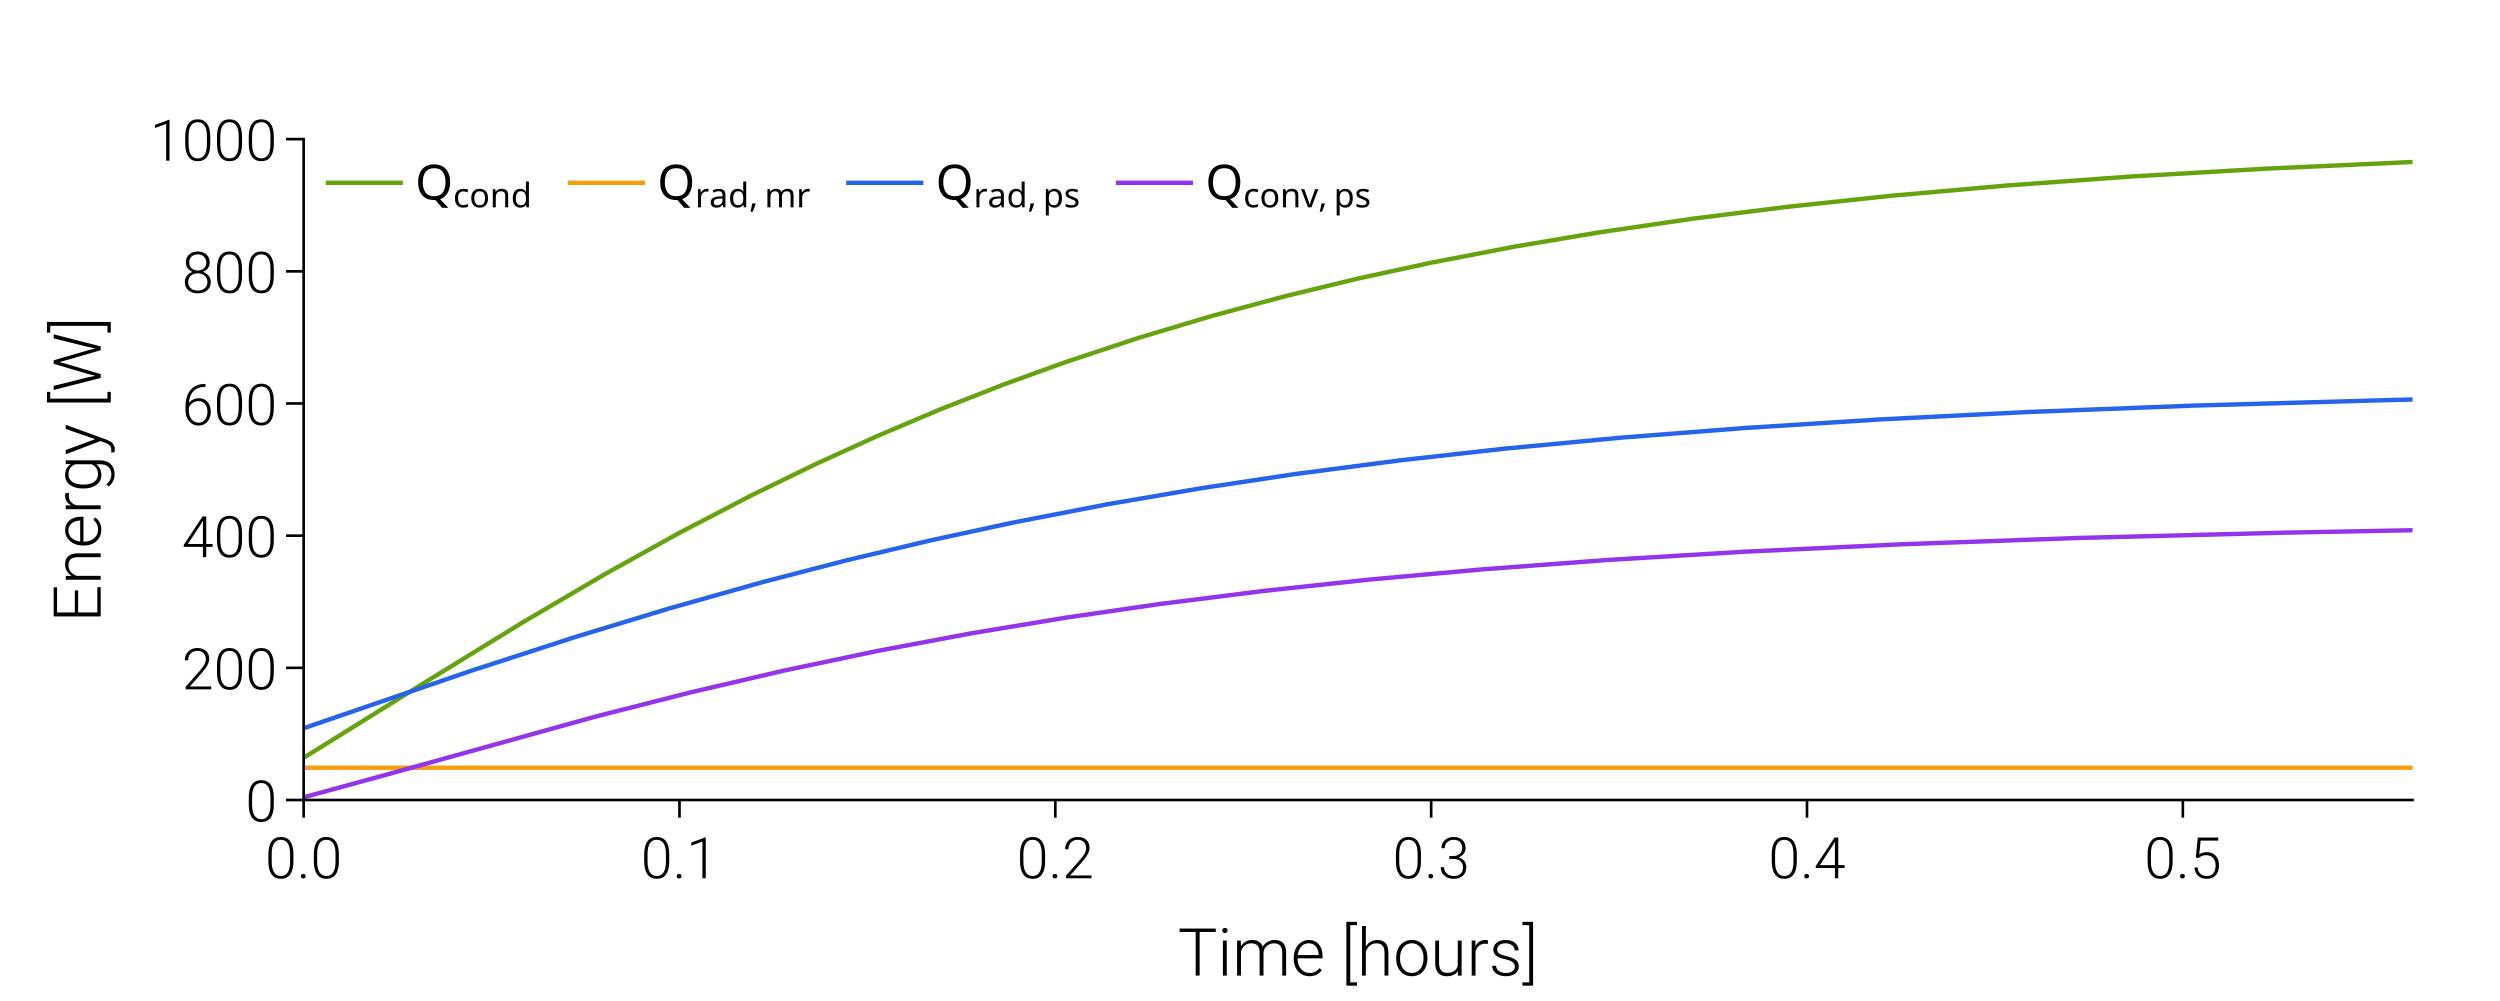
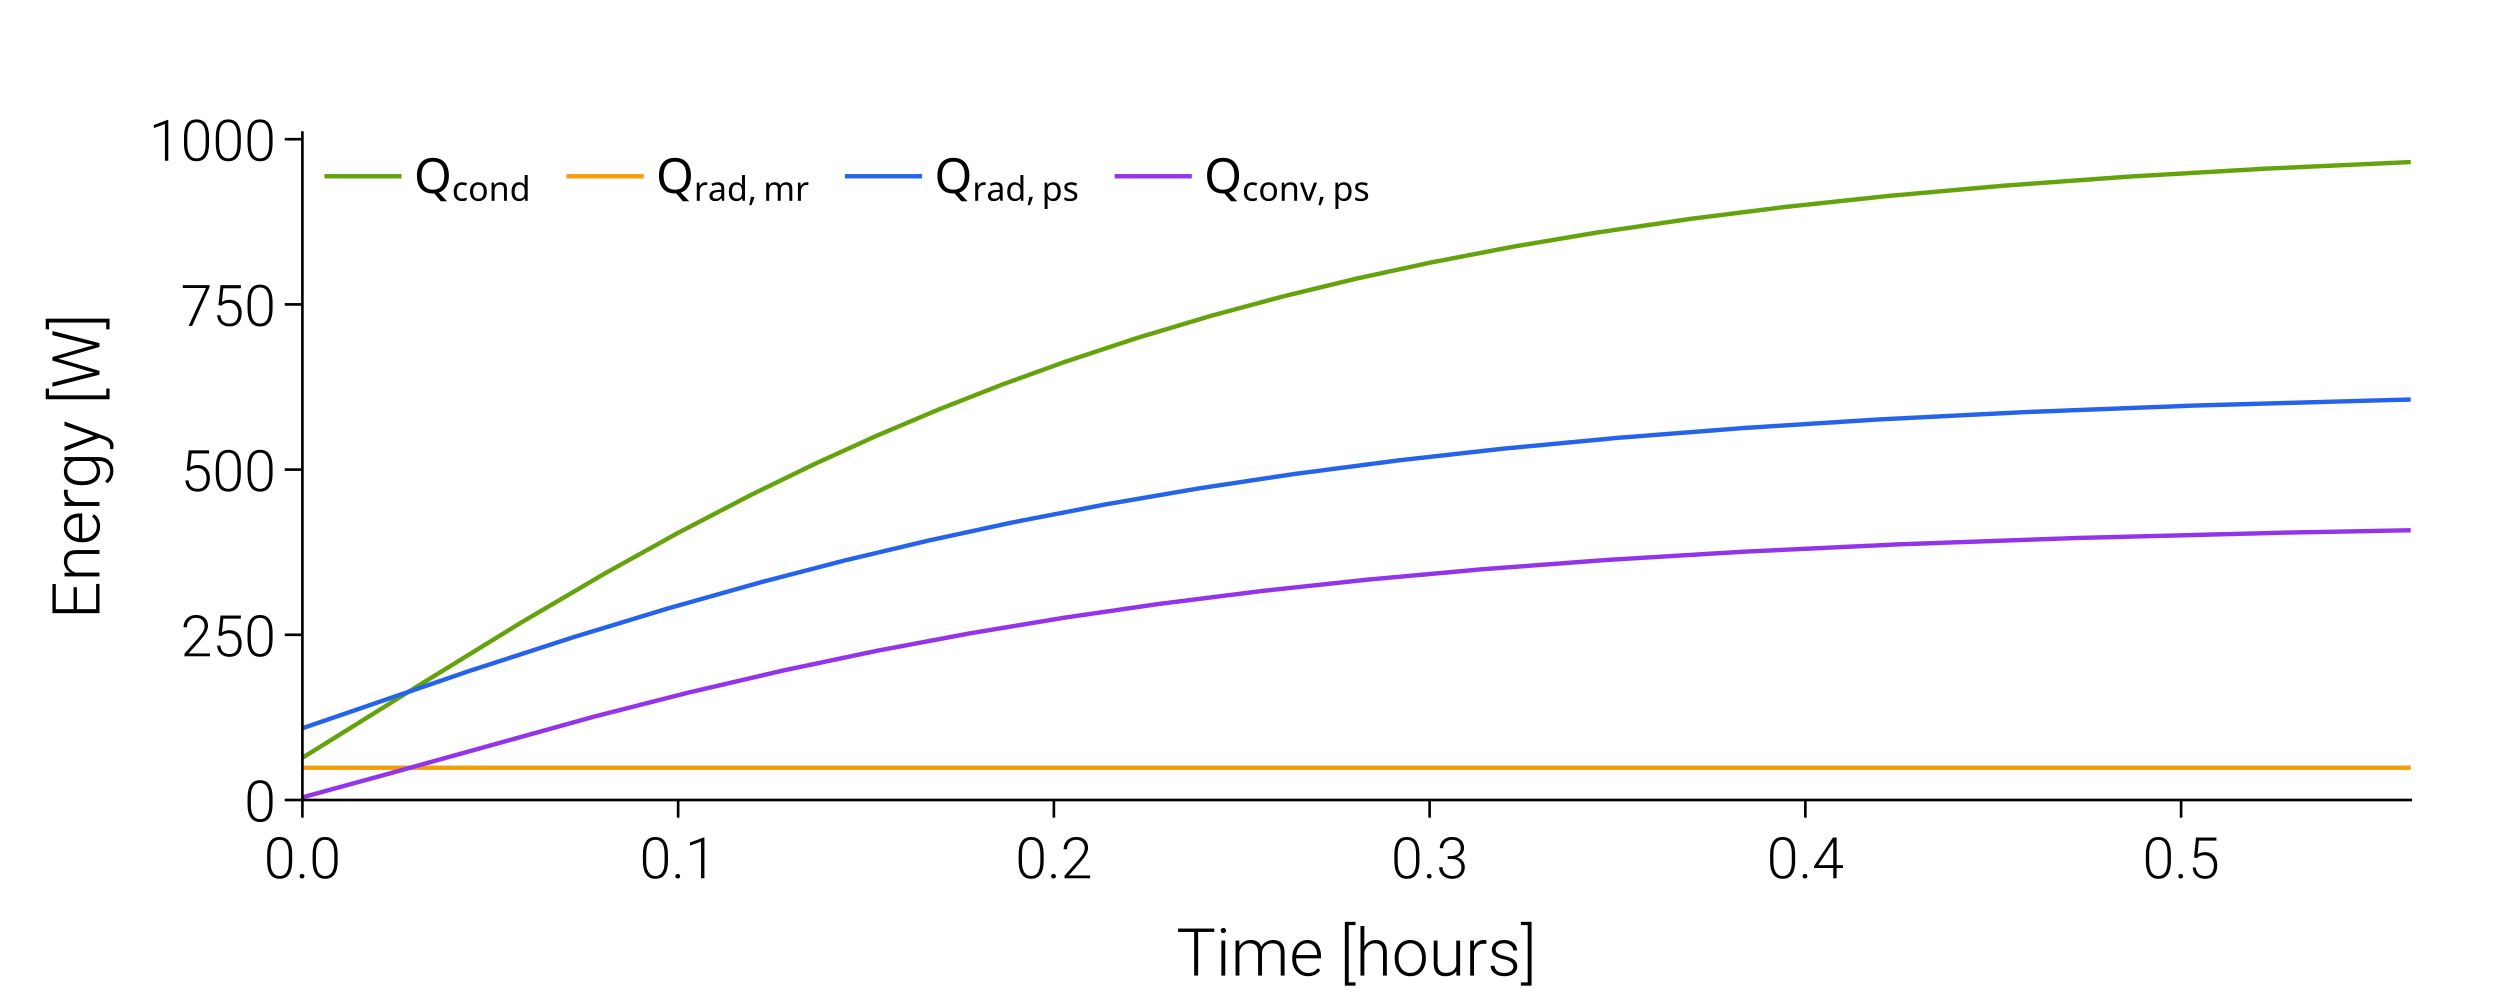
<svg xmlns="http://www.w3.org/2000/svg" xmlns:xlink="http://www.w3.org/1999/xlink" width="283.465pt" height="113.386pt" viewBox="0 0 283.465 113.386" version="1.1">
  <defs>
    <style type="text/css">*{stroke-linejoin: round; stroke-linecap: butt}</style>
  </defs>
  <g id="figure_1">
    <g id="patch_1">
      <path d="M 0 113.386  L 283.465 113.386  L 283.465 0  L 0 0  L 0 113.386  z " style="fill: none" />
    </g>
    <g id="axes_1">
      <g id="patch_2">
-         <path d="M 34.428 90.709  L 273.547 90.709  L 273.547 15.777  L 34.428 15.777  L 34.428 90.709  z " style="fill: none" />
+         <path d="M 34.288 90.709  L 273.342 90.709  L 273.342 15.035  L 34.288 15.035  L 34.288 90.709  z " style="fill: none" />
      </g>
      <g id="line2d_1">
-         <path d="M 34.428 85.923  L 47.449 77.828  L 59.287 70.555  L 68.757 65.003  L 77.043 60.41  L 85.329 56.1  L 92.432 52.644  L 99.535 49.412  L 106.637 46.405  L 113.74 43.618  L 120.842 41.045  L 129.129 38.302  L 137.415 35.822  L 145.701 33.588  L 153.987 31.581  L 162.274 29.783  L 171.744 27.962  L 181.214 26.365  L 191.868 24.805  L 202.522 23.466  L 214.359 22.203  L 227.381 21.046  L 241.586 20.015  L 256.975 19.121  L 273.547 18.365  L 273.547 18.365  " clip-path="url(#pb5a0eb8b46)" style="fill: none; stroke: #65a30d; stroke-width: 0.5; stroke-linecap: square" />
+         <path d="M 34.288 85.923  L 47.305 77.829  L 59.14 70.557  L 68.607 65.005  L 76.891 60.413  L 85.175 56.103  L 92.276 52.647  L 99.377 49.416  L 106.477 46.409  L 113.578 43.623  L 120.679 41.05  L 128.963 38.307  L 137.247 35.827  L 145.531 33.593  L 153.815 31.587  L 162.099 29.789  L 171.566 27.968  L 181.034 26.371  L 191.685 24.811  L 202.336 23.473  L 214.17 22.21  L 227.188 21.053  L 241.389 20.022  L 256.774 19.128  L 273.342 18.372  L 273.342 18.372  " clip-path="url(#p0a3d237a71)" style="fill: none; stroke: #65a30d; stroke-width: 0.5; stroke-linecap: square" />
      </g>
      <g id="line2d_2">
-         <path d="M 34.428 87.05  L 273.547 87.05  L 273.547 87.05  " clip-path="url(#pb5a0eb8b46)" style="fill: none; stroke: #f59e0b; stroke-width: 0.5; stroke-linecap: square" />
+         <path d="M 34.288 87.051  L 273.342 87.051  L 273.342 87.051  " clip-path="url(#p0a3d237a71)" style="fill: none; stroke: #f59e0b; stroke-width: 0.5; stroke-linecap: square" />
      </g>
      <g id="line2d_3">
-         <path d="M 34.428 82.57  L 53.368 76.074  L 65.205 72.233  L 75.859 68.993  L 86.513 65.989  L 95.983 63.533  L 105.453 61.284  L 114.923 59.239  L 125.577 57.175  L 136.231 55.35  L 146.885 53.745  L 158.723 52.198  L 170.56 50.874  L 183.582 49.642  L 197.787 48.531  L 213.176 47.555  L 229.748 46.723  L 248.688 45.991  L 271.18 45.353  L 273.547 45.298  L 273.547 45.298  " clip-path="url(#pb5a0eb8b46)" style="fill: none; stroke: #2563eb; stroke-width: 0.5; stroke-linecap: square" />
+         <path d="M 34.288 82.571  L 53.223 76.075  L 65.057 72.235  L 75.708 68.995  L 86.359 65.992  L 95.826 63.536  L 105.294 61.287  L 114.761 59.242  L 125.412 57.179  L 136.063 55.353  L 146.714 53.749  L 158.549 52.202  L 170.383 50.877  L 183.401 49.646  L 197.602 48.535  L 212.987 47.56  L 229.555 46.727  L 248.49 45.995  L 270.975 45.358  L 273.342 45.302  L 273.342 45.302  " clip-path="url(#p0a3d237a71)" style="fill: none; stroke: #2563eb; stroke-width: 0.5; stroke-linecap: square" />
      </g>
      <g id="line2d_4">
-         <path d="M 34.428 90.403  L 43.898 87.812  L 67.573 81.236  L 78.227 78.523  L 88.881 76.038  L 99.535 73.797  L 110.188 71.799  L 120.842 70.034  L 131.496 68.485  L 143.334 66.996  L 155.171 65.725  L 168.193 64.546  L 182.398 63.484  L 197.787 62.556  L 215.543 61.715  L 235.667 60.997  L 259.342 60.389  L 273.547 60.117  L 273.547 60.117  " clip-path="url(#pb5a0eb8b46)" style="fill: none; stroke: #9333ea; stroke-width: 0.5; stroke-linecap: square" />
+         <path d="M 34.288 90.403  L 43.755 87.813  L 67.424 81.237  L 78.075 78.524  L 88.726 76.039  L 99.377 73.799  L 110.028 71.801  L 120.679 70.035  L 131.33 68.487  L 143.164 66.998  L 154.998 65.727  L 168.016 64.548  L 182.217 63.487  L 197.602 62.558  L 215.354 61.718  L 235.472 61  L 259.141 60.392  L 273.342 60.12  L 273.342 60.12  " clip-path="url(#p0a3d237a71)" style="fill: none; stroke: #9333ea; stroke-width: 0.5; stroke-linecap: square" />
      </g>
      <g id="patch_3">
-         <path d="M 34.428 90.709  L 34.428 15.777  " style="fill: none; stroke: #000000; stroke-width: 0.3; stroke-linejoin: miter; stroke-linecap: square" />
+         <path d="M 34.288 90.709  L 34.288 15.035  " style="fill: none; stroke: #000000; stroke-width: 0.3; stroke-linejoin: miter; stroke-linecap: square" />
      </g>
      <g id="patch_4">
-         <path d="M 34.428 90.709  L 273.547 90.709  " style="fill: none; stroke: #000000; stroke-width: 0.3; stroke-linejoin: miter; stroke-linecap: square" />
+         <path d="M 34.288 90.709  L 273.342 90.709  " style="fill: none; stroke: #000000; stroke-width: 0.3; stroke-linejoin: miter; stroke-linecap: square" />
      </g>
      <g id="matplotlib.axis_1">
        <g id="xtick_1">
          <g id="line2d_5">
            <defs>
-               <path id="mbe3b6a57f8" d="M 0 0  L 0 2  " style="stroke: #000000; stroke-width: 0.3" />
-             </defs>
-             <g>
-               <use xlink:href="#mbe3b6a57f8" x="34.428" y="90.709" style="stroke: #000000; stroke-width: 0.3" />
+               <path id="mb6ef620c06" d="M 0 0  L 0 2  " style="stroke: #000000; stroke-width: 0.3" />
+             </defs>
+             <g>
+               <use xlink:href="#mb6ef620c06" x="34.288" y="90.709" style="stroke: #000000; stroke-width: 0.3" />
            </g>
          </g>
          <g id="text_1">
-             <g transform="translate(30.0493 99.58366) scale(0.065 -0.065)">
+             <g transform="translate(29.90921 99.58366) scale(0.065 -0.065)">
              <defs>
                <path id="Roboto-Light-30" d="M 3172 1897  Q 3172 934 2819 435  Q 2466 -63 1778 -63  Q 1103 -63 743 426  Q 384 916 375 1850  L 375 2666  Q 375 3625 731 4119  Q 1088 4613 1772 4613  Q 2447 4613 2803 4136  Q 3159 3659 3172 2731  L 3172 1897  z M 2797 2713  Q 2797 3494 2542 3894  Q 2288 4294 1772 4294  Q 1266 4294 1009 3903  Q 753 3513 747 2750  L 747 1856  Q 747 1078 1011 665  Q 1275 253 1778 253  Q 2278 253 2536 656  Q 2794 1059 2797 1838  L 2797 2713  z " transform="scale(0.015625)" />
                <path id="Roboto-Light-2e" d="M 453 225  Q 453 334 523 411  Q 594 488 719 488  Q 844 488 916 411  Q 988 334 988 225  Q 988 116 916 45  Q 844 -25 719 -25  Q 594 -25 523 45  Q 453 116 453 225  z " transform="scale(0.015625)" />
              </defs>
              <use xlink:href="#Roboto-Light-30" />
              <use xlink:href="#Roboto-Light-2e" transform="translate(55.41992 0)" />
              <use xlink:href="#Roboto-Light-30" transform="translate(79.29688 0)" />
            </g>
          </g>
        </g>
        <g id="xtick_2">
          <g id="line2d_6">
            <g>
-               <use xlink:href="#mbe3b6a57f8" x="77.043" y="90.709" style="stroke: #000000; stroke-width: 0.3" />
+               <use xlink:href="#mb6ef620c06" x="76.891" y="90.709" style="stroke: #000000; stroke-width: 0.3" />
            </g>
          </g>
          <g id="text_2">
-             <g transform="translate(72.66469 99.58366) scale(0.065 -0.065)">
+             <g transform="translate(72.513 99.58366) scale(0.065 -0.065)">
              <defs>
                <path id="Roboto-Light-31" d="M 2169 0  L 1794 0  L 1794 4100  L 556 3641  L 556 3991  L 2106 4566  L 2169 4566  L 2169 0  z " transform="scale(0.015625)" />
              </defs>
              <use xlink:href="#Roboto-Light-30" />
              <use xlink:href="#Roboto-Light-2e" transform="translate(55.41992 0)" />
              <use xlink:href="#Roboto-Light-31" transform="translate(79.29688 0)" />
            </g>
          </g>
        </g>
        <g id="xtick_3">
          <g id="line2d_7">
            <g>
-               <use xlink:href="#mbe3b6a57f8" x="119.658" y="90.709" style="stroke: #000000; stroke-width: 0.3" />
+               <use xlink:href="#mb6ef620c06" x="119.495" y="90.709" style="stroke: #000000; stroke-width: 0.3" />
            </g>
          </g>
          <g id="text_3">
-             <g transform="translate(115.2801 99.58366) scale(0.065 -0.065)">
+             <g transform="translate(115.1168 99.58366) scale(0.065 -0.065)">
              <defs>
                <path id="Roboto-Light-32" d="M 3278 0  L 428 0  L 428 288  L 1988 2056  Q 2375 2503 2525 2793  Q 2675 3084 2675 3359  Q 2675 3791 2422 4042  Q 2169 4294 1725 4294  Q 1266 4294 983 4000  Q 700 3706 700 3238  L 328 3238  Q 328 3622 501 3937  Q 675 4253 995 4433  Q 1316 4613 1725 4613  Q 2350 4613 2701 4284  Q 3053 3956 3053 3391  Q 3053 3072 2854 2694  Q 2656 2316 2156 1750  L 888 316  L 3278 316  L 3278 0  z " transform="scale(0.015625)" />
              </defs>
              <use xlink:href="#Roboto-Light-30" />
              <use xlink:href="#Roboto-Light-2e" transform="translate(55.41992 0)" />
              <use xlink:href="#Roboto-Light-32" transform="translate(79.29688 0)" />
            </g>
          </g>
        </g>
        <g id="xtick_4">
          <g id="line2d_8">
            <g>
-               <use xlink:href="#mbe3b6a57f8" x="162.274" y="90.709" style="stroke: #000000; stroke-width: 0.3" />
+               <use xlink:href="#mb6ef620c06" x="162.099" y="90.709" style="stroke: #000000; stroke-width: 0.3" />
            </g>
          </g>
          <g id="text_4">
-             <g transform="translate(157.8955 99.58366) scale(0.065 -0.065)">
+             <g transform="translate(157.7206 99.58366) scale(0.065 -0.065)">
              <defs>
                <path id="Roboto-Light-33" d="M 1259 2478  L 1647 2478  Q 1969 2478 2209 2592  Q 2450 2706 2576 2904  Q 2703 3103 2703 3363  Q 2703 3800 2456 4047  Q 2209 4294 1747 4294  Q 1309 4294 1029 4036  Q 750 3778 750 3356  L 375 3356  Q 375 3709 553 4001  Q 731 4294 1047 4453  Q 1363 4613 1747 4613  Q 2366 4613 2722 4275  Q 3078 3938 3078 3350  Q 3078 3022 2870 2745  Q 2663 2469 2300 2331  Q 2725 2213 2944 1923  Q 3163 1634 3163 1234  Q 3163 650 2781 293  Q 2400 -63 1763 -63  Q 1356 -63 1017 100  Q 678 263 492 555  Q 306 847 306 1234  L 681 1234  Q 681 800 984 526  Q 1288 253 1763 253  Q 2247 253 2517 501  Q 2788 750 2788 1222  Q 2788 1678 2495 1918  Q 2203 2159 1634 2159  L 1259 2159  L 1259 2478  z " transform="scale(0.015625)" />
              </defs>
              <use xlink:href="#Roboto-Light-30" />
              <use xlink:href="#Roboto-Light-2e" transform="translate(55.41992 0)" />
              <use xlink:href="#Roboto-Light-33" transform="translate(79.29688 0)" />
            </g>
          </g>
        </g>
        <g id="xtick_5">
          <g id="line2d_9">
            <g>
-               <use xlink:href="#mbe3b6a57f8" x="204.889" y="90.709" style="stroke: #000000; stroke-width: 0.3" />
+               <use xlink:href="#mb6ef620c06" x="204.703" y="90.709" style="stroke: #000000; stroke-width: 0.3" />
            </g>
          </g>
          <g id="text_5">
-             <g transform="translate(200.5109 99.58366) scale(0.065 -0.065)">
+             <g transform="translate(200.3244 99.58366) scale(0.065 -0.065)">
              <defs>
                <path id="Roboto-Light-34" d="M 2725 1466  L 3434 1466  L 3434 1150  L 2725 1150  L 2725 0  L 2350 0  L 2350 1150  L 209 1150  L 209 1363  L 2316 4550  L 2725 4550  L 2725 1466  z M 669 1466  L 2350 1466  L 2350 4066  L 2184 3778  L 669 1466  z " transform="scale(0.015625)" />
              </defs>
              <use xlink:href="#Roboto-Light-30" />
              <use xlink:href="#Roboto-Light-2e" transform="translate(55.41992 0)" />
              <use xlink:href="#Roboto-Light-34" transform="translate(79.29688 0)" />
            </g>
          </g>
        </g>
        <g id="xtick_6">
          <g id="line2d_10">
            <g>
-               <use xlink:href="#mbe3b6a57f8" x="247.505" y="90.709" style="stroke: #000000; stroke-width: 0.3" />
+               <use xlink:href="#mb6ef620c06" x="247.306" y="90.709" style="stroke: #000000; stroke-width: 0.3" />
            </g>
          </g>
          <g id="text_6">
-             <g transform="translate(243.1262 99.58366) scale(0.065 -0.065)">
+             <g transform="translate(242.9281 99.58366) scale(0.065 -0.065)">
              <defs>
                <path id="Roboto-Light-35" d="M 681 2331  L 903 4550  L 3178 4550  L 3178 4203  L 1225 4203  L 1066 2666  Q 1431 2916 1922 2916  Q 2538 2916 2903 2516  Q 3269 2116 3269 1450  Q 3269 731 2912 334  Q 2556 -63 1909 -63  Q 1316 -63 947 268  Q 578 600 525 1197  L 884 1197  Q 938 731 1200 492  Q 1463 253 1909 253  Q 2397 253 2645 562  Q 2894 872 2894 1444  Q 2894 1944 2616 2259  Q 2338 2575 1856 2575  Q 1591 2575 1394 2508  Q 1197 2441 978 2247  L 681 2331  z " transform="scale(0.015625)" />
              </defs>
              <use xlink:href="#Roboto-Light-30" />
              <use xlink:href="#Roboto-Light-2e" transform="translate(55.41992 0)" />
              <use xlink:href="#Roboto-Light-35" transform="translate(79.29688 0)" />
            </g>
          </g>
        </g>
        <g id="text_7">
-           <g transform="translate(133.5588 110.6169) scale(0.075 -0.075)">
+           <g transform="translate(133.3861 110.6169) scale(0.075 -0.075)">
            <defs>
              <path id="Roboto-Light-54" d="M 3663 4222  L 2103 4222  L 2103 0  L 1719 0  L 1719 4222  L 163 4222  L 163 4550  L 3663 4550  L 3663 4222  z " transform="scale(0.015625)" />
              <path id="Roboto-Light-69" d="M 906 0  L 531 0  L 531 3381  L 906 3381  L 906 0  z M 466 4359  Q 466 4466 534 4539  Q 603 4613 722 4613  Q 841 4613 911 4539  Q 981 4466 981 4359  Q 981 4253 911 4181  Q 841 4109 722 4109  Q 603 4109 534 4181  Q 466 4253 466 4359  z " transform="scale(0.015625)" />
              <path id="Roboto-Light-6d" d="M 828 3381  L 841 2831  Q 1028 3138 1309 3291  Q 1591 3444 1934 3444  Q 2734 3444 2950 2788  Q 3131 3103 3434 3273  Q 3738 3444 4103 3444  Q 5191 3444 5213 2256  L 5213 0  L 4838 0  L 4838 2228  Q 4834 2681 4642 2900  Q 4450 3119 4016 3119  Q 3613 3113 3334 2858  Q 3056 2603 3025 2238  L 3025 0  L 2650 0  L 2650 2256  Q 2647 2691 2445 2905  Q 2244 3119 1825 3119  Q 1472 3119 1219 2917  Q 966 2716 844 2319  L 844 0  L 469 0  L 469 3381  L 828 3381  z " transform="scale(0.015625)" />
              <path id="Roboto-Light-65" d="M 1797 -63  Q 1366 -63 1017 150  Q 669 363 475 742  Q 281 1122 281 1594  L 281 1728  Q 281 2216 470 2606  Q 659 2997 996 3220  Q 1334 3444 1728 3444  Q 2344 3444 2705 3023  Q 3066 2603 3066 1875  L 3066 1666  L 653 1666  L 653 1594  Q 653 1019 983 636  Q 1313 253 1813 253  Q 2113 253 2342 362  Q 2572 472 2759 713  L 2994 534  Q 2581 -63 1797 -63  z M 1728 3125  Q 1306 3125 1017 2815  Q 728 2506 666 1984  L 2694 1984  L 2694 2025  Q 2678 2513 2415 2819  Q 2153 3125 1728 3125  z " transform="scale(0.015625)" />
              <path id="Roboto-Light-20" transform="scale(0.015625)" />
              <path id="Roboto-Light-5b" d="M 1541 4881  L 884 4881  L 884 -656  L 1541 -656  L 1541 -975  L 509 -975  L 509 5200  L 1541 5200  L 1541 4881  z " transform="scale(0.015625)" />
              <path id="Roboto-Light-68" d="M 859 2809  Q 1044 3113 1331 3278  Q 1619 3444 1959 3444  Q 2503 3444 2768 3137  Q 3034 2831 3038 2219  L 3038 0  L 2666 0  L 2666 2222  Q 2663 2675 2473 2897  Q 2284 3119 1869 3119  Q 1522 3119 1255 2901  Q 988 2684 859 2316  L 859 0  L 488 0  L 488 4800  L 859 4800  L 859 2809  z " transform="scale(0.015625)" />
              <path id="Roboto-Light-6f" d="M 281 1741  Q 281 2228 470 2618  Q 659 3009 1004 3226  Q 1350 3444 1788 3444  Q 2463 3444 2881 2970  Q 3300 2497 3300 1716  L 3300 1638  Q 3300 1147 3111 755  Q 2922 363 2578 150  Q 2234 -63 1794 -63  Q 1122 -63 701 410  Q 281 884 281 1666  L 281 1741  z M 656 1638  Q 656 1031 970 642  Q 1284 253 1794 253  Q 2300 253 2614 642  Q 2928 1031 2928 1669  L 2928 1741  Q 2928 2128 2784 2450  Q 2641 2772 2381 2948  Q 2122 3125 1788 3125  Q 1288 3125 972 2733  Q 656 2341 656 1706  L 656 1638  z " transform="scale(0.015625)" />
              <path id="Roboto-Light-75" d="M 2663 428  Q 2325 -63 1584 -63  Q 1044 -63 762 251  Q 481 566 475 1181  L 475 3381  L 847 3381  L 847 1228  Q 847 263 1628 263  Q 2441 263 2656 934  L 2656 3381  L 3031 3381  L 3031 0  L 2669 0  L 2663 428  z " transform="scale(0.015625)" />
              <path id="Roboto-Light-72" d="M 2050 3063  Q 1931 3084 1797 3084  Q 1447 3084 1205 2889  Q 963 2694 859 2322  L 859 0  L 488 0  L 488 3381  L 853 3381  L 859 2844  Q 1156 3444 1813 3444  Q 1969 3444 2059 3403  L 2050 3063  z " transform="scale(0.015625)" />
              <path id="Roboto-Light-73" d="M 2513 859  Q 2513 1138 2289 1306  Q 2066 1475 1616 1570  Q 1166 1666 917 1789  Q 669 1913 548 2091  Q 428 2269 428 2522  Q 428 2922 762 3183  Q 1097 3444 1619 3444  Q 2184 3444 2526 3164  Q 2869 2884 2869 2434  L 2494 2434  Q 2494 2731 2245 2928  Q 1997 3125 1619 3125  Q 1250 3125 1026 2961  Q 803 2797 803 2534  Q 803 2281 989 2142  Q 1175 2003 1667 1887  Q 2159 1772 2404 1640  Q 2650 1509 2769 1325  Q 2888 1141 2888 878  Q 2888 450 2542 193  Q 2197 -63 1641 -63  Q 1050 -63 683 223  Q 316 509 316 947  L 691 947  Q 713 619 967 436  Q 1222 253 1641 253  Q 2031 253 2272 425  Q 2513 597 2513 859  z " transform="scale(0.015625)" />
              <path id="Roboto-Light-5d" d="M 0 5200  L 1034 5200  L 1034 -975  L 0 -975  L 0 -656  L 659 -656  L 659 4881  L 0 4881  L 0 5200  z " transform="scale(0.015625)" />
            </defs>
            <use xlink:href="#Roboto-Light-54" />
            <use xlink:href="#Roboto-Light-69" transform="translate(59.7168 0)" />
            <use xlink:href="#Roboto-Light-6d" transform="translate(82.12891 0)" />
            <use xlink:href="#Roboto-Light-65" transform="translate(170.752 0)" />
            <use xlink:href="#Roboto-Light-20" transform="translate(222.4121 0)" />
            <use xlink:href="#Roboto-Light-5b" transform="translate(246.7285 0)" />
            <use xlink:href="#Roboto-Light-68" transform="translate(270.7031 0)" />
            <use xlink:href="#Roboto-Light-6f" transform="translate(325.5859 0)" />
            <use xlink:href="#Roboto-Light-75" transform="translate(381.5918 0)" />
            <use xlink:href="#Roboto-Light-72" transform="translate(436.5234 0)" />
            <use xlink:href="#Roboto-Light-73" transform="translate(470.166 0)" />
            <use xlink:href="#Roboto-Light-5d" transform="translate(520.8008 0)" />
          </g>
        </g>
      </g>
      <g id="matplotlib.axis_2">
        <g id="ytick_1">
          <g id="line2d_11">
            <defs>
-               <path id="mb48c073c14" d="M 0 0  L -2 0  " style="stroke: #000000; stroke-width: 0.3" />
-             </defs>
-             <g>
-               <use xlink:href="#mb48c073c14" x="34.428" y="90.709" style="stroke: #000000; stroke-width: 0.3" />
+               <path id="mbd49da8794" d="M 0 0  L -2 0  " style="stroke: #000000; stroke-width: 0.3" />
+             </defs>
+             <g>
+               <use xlink:href="#mbd49da8794" x="34.288" y="90.709" style="stroke: #000000; stroke-width: 0.3" />
            </g>
          </g>
          <g id="text_8">
-             <g transform="translate(27.82524 93.14616) scale(0.065 -0.065)">
+             <g transform="translate(27.68515 93.14616) scale(0.065 -0.065)">
              <use xlink:href="#Roboto-Light-30" />
            </g>
          </g>
        </g>
        <g id="ytick_2">
          <g id="line2d_12">
            <g>
-               <use xlink:href="#mb48c073c14" x="34.428" y="75.722" style="stroke: #000000; stroke-width: 0.3" />
+               <use xlink:href="#mbd49da8794" x="34.288" y="71.977" style="stroke: #000000; stroke-width: 0.3" />
            </g>
          </g>
          <g id="text_9">
-             <g transform="translate(20.6204 78.15977) scale(0.065 -0.065)">
+             <g transform="translate(20.4803 74.41495) scale(0.065 -0.065)">
              <use xlink:href="#Roboto-Light-32" />
+               <use xlink:href="#Roboto-Light-35" transform="translate(55.41992 0)" />
+               <use xlink:href="#Roboto-Light-30" transform="translate(110.8398 0)" />
+             </g>
+           </g>
+         </g>
+         <g id="ytick_3">
+           <g id="line2d_13">
+             <g>
+               <use xlink:href="#mbd49da8794" x="34.288" y="53.246" style="stroke: #000000; stroke-width: 0.3" />
+             </g>
+           </g>
+           <g id="text_10">
+             <g transform="translate(20.4803 55.68375) scale(0.065 -0.065)">
+               <use xlink:href="#Roboto-Light-35" />
              <use xlink:href="#Roboto-Light-30" transform="translate(55.41992 0)" />
              <use xlink:href="#Roboto-Light-30" transform="translate(110.8398 0)" />
            </g>
          </g>
        </g>
-         <g id="ytick_3">
-           <g id="line2d_13">
-             <g>
-               <use xlink:href="#mb48c073c14" x="34.428" y="60.736" style="stroke: #000000; stroke-width: 0.3" />
-             </g>
-           </g>
-           <g id="text_10">
-             <g transform="translate(20.6204 63.17338) scale(0.065 -0.065)">
-               <use xlink:href="#Roboto-Light-34" />
-               <use xlink:href="#Roboto-Light-30" transform="translate(55.41992 0)" />
-               <use xlink:href="#Roboto-Light-30" transform="translate(110.8398 0)" />
-             </g>
-           </g>
-         </g>
        <g id="ytick_4">
          <g id="line2d_14">
            <g>
-               <use xlink:href="#mb48c073c14" x="34.428" y="45.749" style="stroke: #000000; stroke-width: 0.3" />
+               <use xlink:href="#mbd49da8794" x="34.288" y="34.515" style="stroke: #000000; stroke-width: 0.3" />
            </g>
          </g>
          <g id="text_11">
-             <g transform="translate(20.6204 48.18699) scale(0.065 -0.065)">
-               <defs>
-                 <path id="Roboto-Light-36" d="M 2634 4584  L 2634 4256  L 2591 4256  Q 1775 4256 1306 3776  Q 838 3297 788 2444  Q 975 2703 1265 2845  Q 1556 2988 1916 2988  Q 2516 2988 2870 2573  Q 3225 2159 3225 1491  Q 3225 1047 3059 690  Q 2894 334 2584 135  Q 2275 -63 1878 -63  Q 1225 -63 815 410  Q 406 884 406 1634  L 406 2009  Q 406 3231 962 3901  Q 1519 4572 2541 4584  L 2634 4584  z M 1856 2666  Q 1500 2666 1192 2455  Q 884 2244 781 1919  L 781 1600  Q 781 1006 1086 631  Q 1391 256 1878 256  Q 2316 256 2586 603  Q 2856 950 2856 1478  Q 2856 2016 2586 2341  Q 2316 2666 1856 2666  z " transform="scale(0.015625)" />
-               </defs>
-               <use xlink:href="#Roboto-Light-36" />
-               <use xlink:href="#Roboto-Light-30" transform="translate(55.41992 0)" />
+             <g transform="translate(20.4803 36.95254) scale(0.065 -0.065)">
+               <defs>
+                 <path id="Roboto-Light-37" d="M 3231 4334  L 1288 0  L 897 0  L 2828 4231  L 241 4231  L 241 4550  L 3231 4550  L 3231 4334  z " transform="scale(0.015625)" />
+               </defs>
+               <use xlink:href="#Roboto-Light-37" />
+               <use xlink:href="#Roboto-Light-35" transform="translate(55.41992 0)" />
              <use xlink:href="#Roboto-Light-30" transform="translate(110.8398 0)" />
            </g>
          </g>
        </g>
        <g id="ytick_5">
          <g id="line2d_15">
            <g>
-               <use xlink:href="#mb48c073c14" x="34.428" y="30.763" style="stroke: #000000; stroke-width: 0.3" />
+               <use xlink:href="#mbd49da8794" x="34.288" y="15.784" style="stroke: #000000; stroke-width: 0.3" />
            </g>
          </g>
          <g id="text_12">
-             <g transform="translate(20.6204 33.2006) scale(0.065 -0.065)">
-               <defs>
-                 <path id="Roboto-Light-38" d="M 3109 3378  Q 3109 3025 2903 2745  Q 2697 2466 2359 2334  Q 2753 2200 2990 1900  Q 3228 1600 3228 1206  Q 3228 622 2831 279  Q 2434 -63 1781 -63  Q 1122 -63 726 278  Q 331 619 331 1206  Q 331 1594 559 1897  Q 788 2200 1184 2334  Q 847 2466 647 2745  Q 447 3025 447 3378  Q 447 3944 811 4278  Q 1175 4613 1775 4613  Q 2375 4613 2742 4275  Q 3109 3938 3109 3378  z M 2853 1203  Q 2853 1628 2550 1901  Q 2247 2175 1775 2175  Q 1303 2175 1003 1906  Q 703 1638 703 1203  Q 703 769 993 511  Q 1284 253 1781 253  Q 2266 253 2559 509  Q 2853 766 2853 1203  z M 2734 3381  Q 2734 3772 2464 4033  Q 2194 4294 1775 4294  Q 1350 4294 1086 4042  Q 822 3791 822 3381  Q 822 2981 1086 2737  Q 1350 2494 1778 2494  Q 2200 2494 2467 2739  Q 2734 2984 2734 3381  z " transform="scale(0.015625)" />
-               </defs>
-               <use xlink:href="#Roboto-Light-38" />
-               <use xlink:href="#Roboto-Light-30" transform="translate(55.41992 0)" />
-               <use xlink:href="#Roboto-Light-30" transform="translate(110.8398 0)" />
-             </g>
-           </g>
-         </g>
-         <g id="ytick_6">
-           <g id="line2d_16">
-             <g>
-               <use xlink:href="#mb48c073c14" x="34.428" y="15.777" style="stroke: #000000; stroke-width: 0.3" />
-             </g>
-           </g>
-           <g id="text_13">
-             <g transform="translate(17.01797 18.21421) scale(0.065 -0.065)">
+             <g transform="translate(16.87788 18.22133) scale(0.065 -0.065)">
              <use xlink:href="#Roboto-Light-31" />
              <use xlink:href="#Roboto-Light-30" transform="translate(55.41992 0)" />
              <use xlink:href="#Roboto-Light-30" transform="translate(110.8398 0)" />
              <use xlink:href="#Roboto-Light-30" transform="translate(166.2598 0)" />
            </g>
          </g>
        </g>
-         <g id="text_14">
-           <g transform="translate(11.41719 70.56827) rotate(-90) scale(0.075 -0.075)">
+         <g id="text_13">
+           <g transform="translate(11.2771 70.19721) rotate(-90) scale(0.075 -0.075)">
            <defs>
              <path id="Roboto-Light-45" d="M 3088 2181  L 959 2181  L 959 325  L 3406 325  L 3406 0  L 575 0  L 575 4550  L 3391 4550  L 3391 4222  L 959 4222  L 959 2506  L 3088 2506  L 3088 2181  z " transform="scale(0.015625)" />
              <path id="Roboto-Light-6e" d="M 844 3381  L 856 2803  Q 1047 3116 1331 3280  Q 1616 3444 1959 3444  Q 2503 3444 2768 3137  Q 3034 2831 3038 2219  L 3038 0  L 2666 0  L 2666 2222  Q 2663 2675 2473 2897  Q 2284 3119 1869 3119  Q 1522 3119 1255 2901  Q 988 2684 859 2316  L 859 0  L 488 0  L 488 3381  L 844 3381  z " transform="scale(0.015625)" />
              <path id="Roboto-Light-67" d="M 338 1722  Q 338 2516 689 2980  Q 1041 3444 1644 3444  Q 2334 3444 2694 2894  L 2713 3381  L 3063 3381  L 3063 69  Q 3063 -584 2697 -965  Q 2331 -1347 1706 -1347  Q 1353 -1347 1033 -1189  Q 713 -1031 528 -769  L 738 -544  Q 1134 -1031 1681 -1031  Q 2150 -1031 2412 -754  Q 2675 -478 2684 13  L 2684 438  Q 2325 -63 1638 -63  Q 1050 -63 694 406  Q 338 875 338 1672  L 338 1722  z M 716 1656  Q 716 1009 975 636  Q 1234 263 1706 263  Q 2397 263 2684 881  L 2684 2453  Q 2553 2778 2306 2948  Q 2059 3119 1713 3119  Q 1241 3119 978 2748  Q 716 2378 716 1656  z " transform="scale(0.015625)" />
              <path id="Roboto-Light-79" d="M 1559 538  L 2547 3381  L 2950 3381  L 1506 -575  L 1431 -750  Q 1153 -1366 572 -1366  Q 438 -1366 284 -1322  L 281 -1013  L 475 -1031  Q 750 -1031 920 -895  Q 1091 -759 1209 -428  L 1375 28  L 100 3381  L 509 3381  L 1559 538  z " transform="scale(0.015625)" />
              <path id="Roboto-Light-57" d="M 1416 1228  L 1556 522  L 1728 1197  L 2716 4550  L 3063 4550  L 4038 1197  L 4206 516  L 4356 1228  L 5178 4550  L 5572 4550  L 4406 0  L 4038 0  L 3006 3559  L 2891 4009  L 2778 3559  L 1722 0  L 1353 0  L 191 4550  L 584 4550  L 1416 1228  z " transform="scale(0.015625)" />
            </defs>
            <use xlink:href="#Roboto-Light-45" />
            <use xlink:href="#Roboto-Light-6e" transform="translate(56.88477 0)" />
            <use xlink:href="#Roboto-Light-65" transform="translate(111.8164 0)" />
            <use xlink:href="#Roboto-Light-72" transform="translate(163.4766 0)" />
            <use xlink:href="#Roboto-Light-67" transform="translate(197.1191 0)" />
            <use xlink:href="#Roboto-Light-79" transform="translate(252.5879 0)" />
            <use xlink:href="#Roboto-Light-20" transform="translate(300.0977 0)" />
            <use xlink:href="#Roboto-Light-5b" transform="translate(324.4141 0)" />
            <use xlink:href="#Roboto-Light-57" transform="translate(348.3887 0)" />
            <use xlink:href="#Roboto-Light-5d" transform="translate(438.0371 0)" />
          </g>
        </g>
      </g>
      <g id="legend_1">
-         <g id="line2d_17">
-           <path d="M 37.178 20.727  L 41.303 20.727  L 45.428 20.727  " style="fill: none; stroke: #65a30d; stroke-width: 0.5; stroke-linecap: square" />
-         </g>
-         <g id="text_15">
-           <g transform="translate(47.07766 22.65171) scale(0.055 -0.055)">
+         <g id="line2d_16">
+           <path d="M 37.038 19.985  L 41.163 19.985  L 45.288 19.985  " style="fill: none; stroke: #65a30d; stroke-width: 0.5; stroke-linecap: square" />
+         </g>
+         <g id="text_14">
+           <g transform="translate(46.93757 21.90958) scale(0.055 -0.055)">
            <defs>
              <path id="NotoSansMath-Regular-51" d="M 3546 -1088  L 2662 -58  Q 2598 -64 2569 -64  Q 2541 -64 2502 -64  Q 1792 -64 1321 230  Q 851 525 620 1056  Q 390 1587 390 2298  Q 390 3002 620 3526  Q 851 4051 1321 4345  Q 1792 4640 2509 4640  Q 3194 4640 3661 4349  Q 4128 4058 4368 3530  Q 4608 3002 4608 2291  Q 4608 1453 4272 864  Q 3936 275 3277 51  L 4371 -1088  L 3546 -1088  z M 2502 435  Q 3283 435 3641 931  Q 4000 1427 4000 2291  Q 4000 3155 3641 3644  Q 3283 4134 2509 4134  Q 1734 4134 1366 3644  Q 998 3155 998 2291  Q 998 1427 1363 931  Q 1728 435 2502 435  z " transform="scale(0.015625)" />
              <path id="NotoSansMath-Regular-63" d="M 1920 -64  Q 1466 -64 1110 121  Q 755 307 553 697  Q 352 1088 352 1696  Q 352 2330 563 2726  Q 774 3123 1136 3308  Q 1498 3494 1958 3494  Q 2221 3494 2464 3440  Q 2707 3386 2861 3309  L 2688 2842  Q 2534 2899 2329 2950  Q 2125 3002 1946 3002  Q 934 3002 934 1702  Q 934 1082 1180 752  Q 1427 422 1914 422  Q 2195 422 2409 480  Q 2624 538 2803 621  L 2803 122  Q 2630 32 2422 -16  Q 2214 -64 1920 -64  z " transform="scale(0.015625)" />
              <path id="NotoSansMath-Regular-6f" d="M 1926 -64  Q 1472 -64 1117 144  Q 762 352 557 752  Q 352 1152 352 1722  Q 352 2573 781 3033  Q 1210 3494 1946 3494  Q 2413 3494 2768 3286  Q 3123 3078 3324 2684  Q 3526 2291 3526 1722  Q 3526 870 3094 403  Q 2662 -64 1926 -64  z M 1939 403  Q 2458 403 2701 758  Q 2944 1114 2944 1722  Q 2944 2330 2701 2675  Q 2458 3021 1933 3021  Q 1408 3021 1171 2675  Q 934 2330 934 1722  Q 934 1114 1174 758  Q 1414 403 1939 403  z " transform="scale(0.015625)" />
              <path id="NotoSansMath-Regular-6e" d="M 544 0  L 544 3430  L 998 3430  L 1082 2963  L 1114 2963  Q 1280 3232 1574 3363  Q 1869 3494 2195 3494  Q 2810 3494 3123 3196  Q 3437 2899 3437 2234  L 3437 0  L 2880 0  L 2880 2195  Q 2880 3021 2112 3021  Q 1542 3021 1324 2701  Q 1107 2381 1107 1779  L 1107 0  L 544 0  z " transform="scale(0.015625)" />
              <path id="NotoSansMath-Regular-64" d="M 1760 -64  Q 1120 -64 736 381  Q 352 826 352 1709  Q 352 2592 739 3043  Q 1126 3494 1766 3494  Q 2163 3494 2416 3347  Q 2669 3200 2829 2989  L 2867 2989  Q 2861 3072 2845 3235  Q 2829 3398 2829 3494  L 2829 4864  L 3392 4864  L 3392 0  L 2938 0  L 2854 461  L 2829 461  Q 2675 243 2419 89  Q 2163 -64 1760 -64  z M 1850 403  Q 2394 403 2614 700  Q 2835 998 2835 1600  L 2835 1702  Q 2835 2342 2624 2684  Q 2413 3027 1843 3027  Q 1389 3027 1161 2665  Q 934 2304 934 1696  Q 934 1082 1161 742  Q 1389 403 1850 403  z " transform="scale(0.015625)" />
            </defs>
            <use xlink:href="#NotoSansMath-Regular-51" transform="translate(0 0.5)" />
            <use xlink:href="#NotoSansMath-Regular-63" transform="translate(78.09999 -15.57812) scale(0.7)" />
            <use xlink:href="#NotoSansMath-Regular-6f" transform="translate(111.7 -15.57812) scale(0.7)" />
            <use xlink:href="#NotoSansMath-Regular-6e" transform="translate(154.05 -15.57812) scale(0.7)" />
            <use xlink:href="#NotoSansMath-Regular-64" transform="translate(197.31 -15.57812) scale(0.7)" />
          </g>
        </g>
-         <g id="line2d_18">
-           <path d="M 64.623 20.727  L 68.748 20.727  L 72.873 20.727  " style="fill: none; stroke: #f59e0b; stroke-width: 0.5; stroke-linecap: square" />
-         </g>
-         <g id="text_16">
-           <g transform="translate(74.52266 22.65171) scale(0.055 -0.055)">
+         <g id="line2d_17">
+           <path d="M 64.483 19.985  L 68.608 19.985  L 72.733 19.985  " style="fill: none; stroke: #f59e0b; stroke-width: 0.5; stroke-linecap: square" />
+         </g>
+         <g id="text_15">
+           <g transform="translate(74.38257 21.90958) scale(0.055 -0.055)">
            <defs>
              <path id="NotoSansMath-Regular-72" d="M 544 0  L 544 3430  L 1005 3430  L 1069 2803  L 1094 2803  Q 1261 3085 1523 3289  Q 1786 3494 2144 3494  Q 2240 3494 2352 3484  Q 2464 3475 2547 3456  L 2477 2938  Q 2394 2957 2294 2969  Q 2195 2982 2106 2982  Q 1843 2982 1612 2838  Q 1382 2694 1244 2435  Q 1107 2176 1107 1830  L 1107 0  L 544 0  z " transform="scale(0.015625)" />
              <path id="NotoSansMath-Regular-61" d="M 1376 -64  Q 909 -64 601 182  Q 294 429 294 954  Q 294 1466 697 1744  Q 1101 2022 1939 2048  L 2522 2067  L 2522 2272  Q 2522 2701 2336 2867  Q 2150 3034 1811 3034  Q 1542 3034 1299 2954  Q 1056 2874 845 2771  L 672 3194  Q 896 3315 1203 3401  Q 1510 3488 1843 3488  Q 2470 3488 2771 3213  Q 3072 2938 3072 2336  L 3072 0  L 2662 0  L 2554 486  L 2528 486  Q 2304 205 2057 70  Q 1811 -64 1376 -64  z M 1504 390  Q 1939 390 2227 630  Q 2515 870 2515 1370  L 2515 1677  L 2010 1658  Q 1370 1632 1123 1453  Q 877 1274 877 947  Q 877 659 1053 524  Q 1229 390 1504 390  z " transform="scale(0.015625)" />
              <path id="NotoSansMath-Regular-2c" d="M 262 -826  Q 352 -461 445 -25  Q 538 410 582 742  L 1184 742  L 1229 672  Q 1146 333 989 -73  Q 832 -480 678 -826  L 262 -826  z " transform="scale(0.015625)" />
              <path id="NotoSansMath-Regular-6d" d="M 544 0  L 544 3430  L 998 3430  L 1082 2963  L 1114 2963  Q 1274 3232 1546 3363  Q 1818 3494 2125 3494  Q 2931 3494 3174 2918  L 3206 2918  Q 3379 3213 3676 3353  Q 3974 3494 4307 3494  Q 4890 3494 5178 3196  Q 5466 2899 5466 2234  L 5466 0  L 4909 0  L 4909 2208  Q 4909 3021 4211 3021  Q 3712 3021 3497 2733  Q 3283 2445 3283 1894  L 3283 0  L 2726 0  L 2726 2208  Q 2726 3021 2022 3021  Q 1504 3021 1305 2701  Q 1107 2381 1107 1779  L 1107 0  L 544 0  z " transform="scale(0.015625)" />
            </defs>
            <use xlink:href="#NotoSansMath-Regular-51" transform="translate(0 0.5)" />
            <use xlink:href="#NotoSansMath-Regular-72" transform="translate(78.09999 -15.57812) scale(0.7)" />
            <use xlink:href="#NotoSansMath-Regular-61" transform="translate(107.01 -15.57812) scale(0.7)" />
            <use xlink:href="#NotoSansMath-Regular-64" transform="translate(146.28 -15.57812) scale(0.7)" />
            <use xlink:href="#NotoSansMath-Regular-2c" transform="translate(189.33 -15.57812) scale(0.7)" />
            <use xlink:href="#NotoSansMath-Regular-6d" transform="translate(221.18 -15.57812) scale(0.7)" />
            <use xlink:href="#NotoSansMath-Regular-72" transform="translate(286.6299 -15.57812) scale(0.7)" />
          </g>
        </g>
-         <g id="line2d_19">
-           <path d="M 96.193 20.727  L 100.318 20.727  L 104.443 20.727  " style="fill: none; stroke: #2563eb; stroke-width: 0.5; stroke-linecap: square" />
-         </g>
-         <g id="text_17">
-           <g transform="translate(106.0927 22.65171) scale(0.055 -0.055)">
+         <g id="line2d_18">
+           <path d="M 96.053 19.985  L 100.178 19.985  L 104.303 19.985  " style="fill: none; stroke: #2563eb; stroke-width: 0.5; stroke-linecap: square" />
+         </g>
+         <g id="text_16">
+           <g transform="translate(105.9526 21.90958) scale(0.055 -0.055)">
            <defs>
              <path id="NotoSansMath-Regular-70" d="M 544 -1536  L 544 3430  L 1005 3430  L 1082 2963  L 1107 2963  Q 1261 3187 1510 3340  Q 1760 3494 2176 3494  Q 2810 3494 3197 3052  Q 3584 2611 3584 1722  Q 3584 845 3197 390  Q 2810 -64 2170 -64  Q 1773 -64 1513 86  Q 1254 237 1107 435  L 1069 435  Q 1082 326 1094 160  Q 1107 -6 1107 -128  L 1107 -1536  L 544 -1536  z M 2086 403  Q 2400 403 2601 576  Q 2803 749 2902 1046  Q 3002 1344 3002 1728  Q 3002 2317 2774 2669  Q 2547 3021 2074 3021  Q 1549 3021 1334 2726  Q 1120 2432 1107 1830  L 1107 1722  Q 1107 1088 1315 745  Q 1523 403 2086 403  z " transform="scale(0.015625)" />
              <path id="NotoSansMath-Regular-73" d="M 1408 -64  Q 1050 -64 790 -6  Q 531 51 333 154  L 333 666  Q 538 563 829 476  Q 1120 390 1421 390  Q 1850 390 2042 528  Q 2234 666 2234 896  Q 2234 1024 2163 1126  Q 2093 1229 1910 1331  Q 1728 1434 1389 1562  Q 1056 1690 819 1818  Q 582 1946 454 2125  Q 326 2304 326 2586  Q 326 3021 681 3257  Q 1037 3494 1613 3494  Q 1926 3494 2198 3433  Q 2470 3373 2707 3264  L 2515 2816  Q 2298 2906 2061 2970  Q 1824 3034 1574 3034  Q 1229 3034 1046 2922  Q 864 2810 864 2618  Q 864 2477 947 2377  Q 1030 2278 1225 2185  Q 1421 2093 1747 1965  Q 2074 1843 2304 1712  Q 2534 1581 2656 1401  Q 2778 1222 2778 947  Q 2778 448 2406 192  Q 2035 -64 1408 -64  z " transform="scale(0.015625)" />
            </defs>
            <use xlink:href="#NotoSansMath-Regular-51" transform="translate(0 0.5)" />
            <use xlink:href="#NotoSansMath-Regular-72" transform="translate(78.09999 -15.57812) scale(0.7)" />
            <use xlink:href="#NotoSansMath-Regular-61" transform="translate(107.01 -15.57812) scale(0.7)" />
            <use xlink:href="#NotoSansMath-Regular-64" transform="translate(146.28 -15.57812) scale(0.7)" />
            <use xlink:href="#NotoSansMath-Regular-2c" transform="translate(189.33 -15.57812) scale(0.7)" />
            <use xlink:href="#NotoSansMath-Regular-70" transform="translate(221.18 -15.57812) scale(0.7)" />
            <use xlink:href="#NotoSansMath-Regular-73" transform="translate(264.2299 -15.57812) scale(0.7)" />
          </g>
        </g>
-         <g id="line2d_20">
-           <path d="M 126.773 20.727  L 130.898 20.727  L 135.023 20.727  " style="fill: none; stroke: #9333ea; stroke-width: 0.5; stroke-linecap: square" />
-         </g>
-         <g id="text_18">
-           <g transform="translate(136.6727 22.65171) scale(0.055 -0.055)">
+         <g id="line2d_19">
+           <path d="M 126.633 19.985  L 130.758 19.985  L 134.883 19.985  " style="fill: none; stroke: #9333ea; stroke-width: 0.5; stroke-linecap: square" />
+         </g>
+         <g id="text_17">
+           <g transform="translate(136.5326 21.90958) scale(0.055 -0.055)">
            <defs>
              <path id="NotoSansMath-Regular-76" d="M 1299 0  L 0 3430  L 602 3430  L 1331 1408  Q 1382 1267 1440 1094  Q 1498 922 1542 765  Q 1587 608 1606 499  L 1632 499  Q 1658 608 1706 768  Q 1754 928 1814 1101  Q 1875 1274 1920 1408  L 2650 3430  L 3251 3430  L 1946 0  L 1299 0  z " transform="scale(0.015625)" />
            </defs>
            <use xlink:href="#NotoSansMath-Regular-51" transform="translate(0 0.5)" />
            <use xlink:href="#NotoSansMath-Regular-63" transform="translate(78.09999 -15.57812) scale(0.7)" />
            <use xlink:href="#NotoSansMath-Regular-6f" transform="translate(111.7 -15.57812) scale(0.7)" />
            <use xlink:href="#NotoSansMath-Regular-6e" transform="translate(154.05 -15.57812) scale(0.7)" />
            <use xlink:href="#NotoSansMath-Regular-76" transform="translate(197.31 -15.57812) scale(0.7)" />
            <use xlink:href="#NotoSansMath-Regular-2c" transform="translate(232.87 -15.57812) scale(0.7)" />
            <use xlink:href="#NotoSansMath-Regular-70" transform="translate(264.7199 -15.57812) scale(0.7)" />
            <use xlink:href="#NotoSansMath-Regular-73" transform="translate(307.7699 -15.57812) scale(0.7)" />
          </g>
        </g>
      </g>
    </g>
  </g>
  <defs>
-     <clipPath id="pb5a0eb8b46">
-       <rect x="34.428" y="15.777" width="239.12" height="74.932" />
+     <clipPath id="p0a3d237a71">
+       <rect x="34.288" y="15.035" width="239.055" height="75.674" />
    </clipPath>
  </defs>
</svg>
